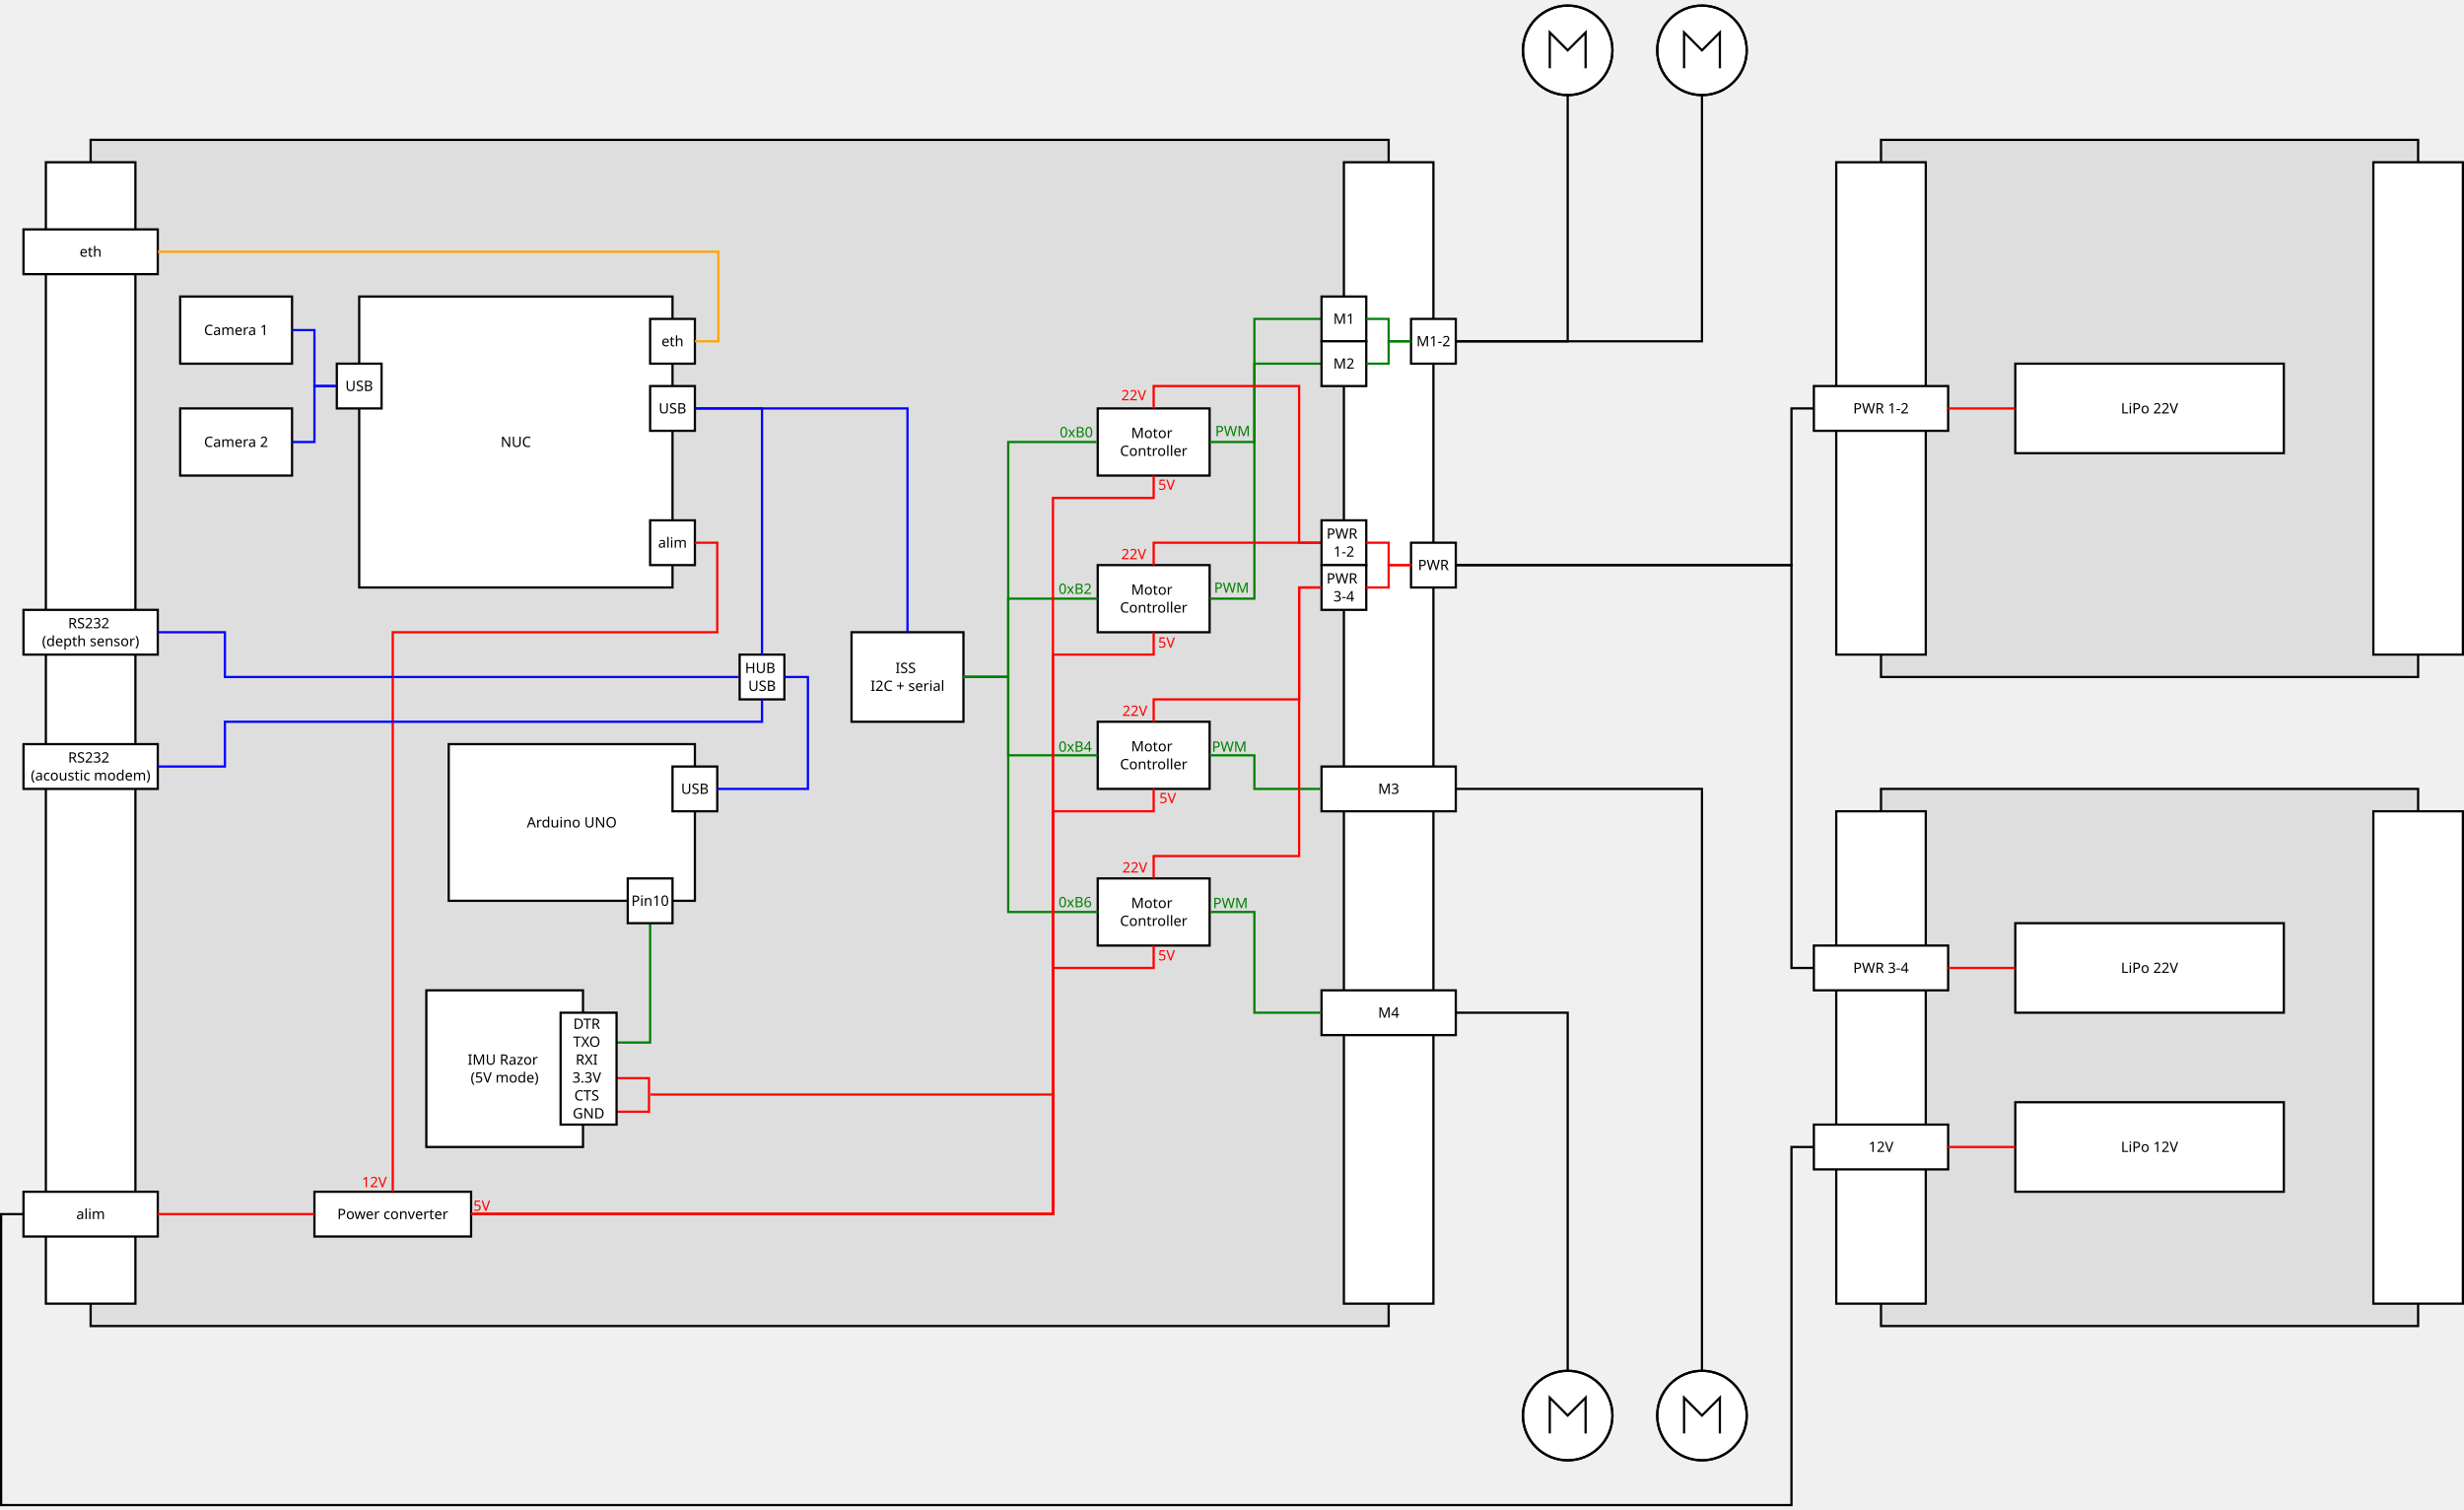
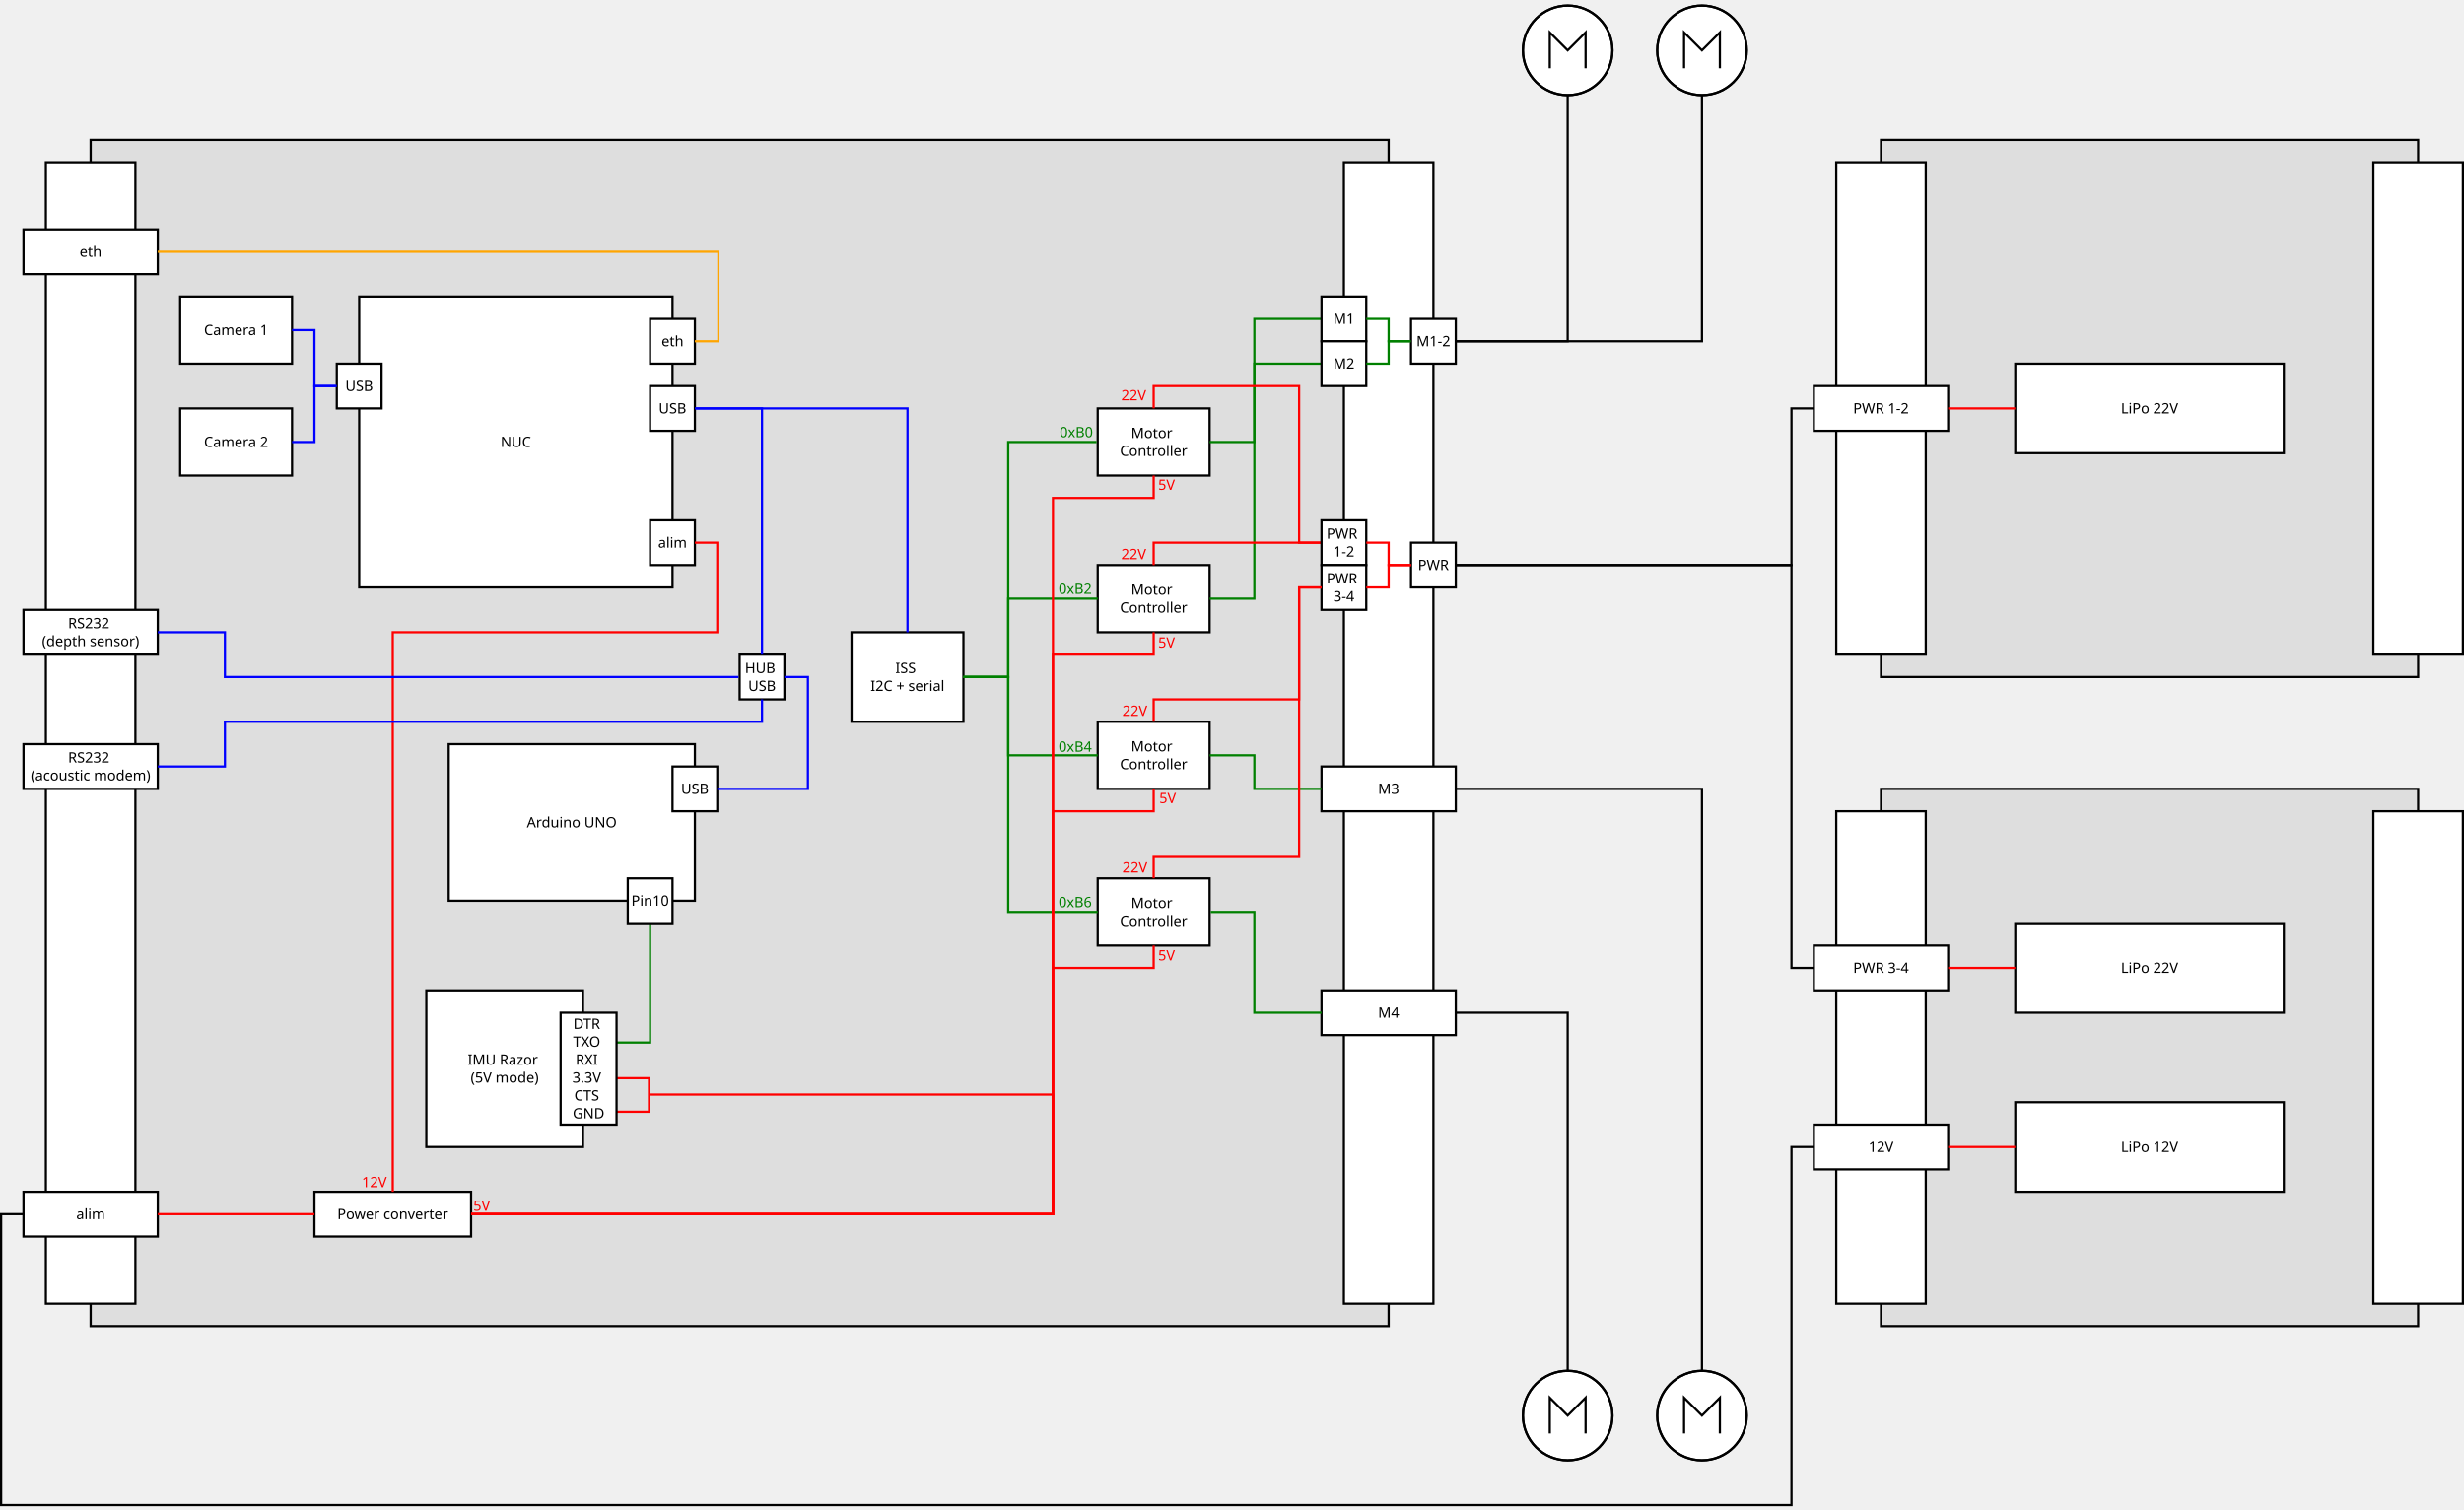
<svg xmlns="http://www.w3.org/2000/svg" width="111cm" height="68cm" viewBox="279 -102 2202 1343">
  <g>
    <rect style="fill: #dedede" x="1960" y="600" width="480" height="480" />
    <rect style="fill: none; fill-opacity:0; stroke-width: 2; stroke: #000000" x="1960" y="600" width="480" height="480" />
  </g>
  <g>
    <rect style="fill: #dedede" x="1960" y="20" width="480" height="480" />
    <rect style="fill: none; fill-opacity:0; stroke-width: 2; stroke: #000000" x="1960" y="20" width="480" height="480" />
  </g>
  <g>
    <rect style="fill: #dedede" x="360" y="20" width="1160" height="1060" />
    <rect style="fill: none; fill-opacity:0; stroke-width: 2; stroke: #000000" x="360" y="20" width="1160" height="1060" />
  </g>
  <polyline style="fill: none; fill-opacity:0; stroke-width: 2; stroke: #ff0000" points="825,858.5 859,858.5 859,888.5 823,888.5 " />
  <polyline style="fill: none; fill-opacity:0; stroke-width: 2; stroke: #008000" points="860,720 860,826.646 798.348,826.646 " />
  <g>
    <rect style="fill: #ffffff" x="600" y="160" width="280" height="260" />
    <rect style="fill: none; fill-opacity:0; stroke-width: 2; stroke: #000000" x="600" y="160" width="280" height="260" />
  </g>
  <text font-size="12.8" style="fill: #000000;text-anchor:middle;font-family:sans-serif;font-style:normal;font-weight:normal" x="740" y="294.45">
    <tspan x="740" y="294.45">NUC</tspan>
  </text>
  <g>
    <rect style="fill: #ffffff" x="580" y="220" width="40" height="40" />
    <rect style="fill: none; fill-opacity:0; stroke-width: 2; stroke: #000000" x="580" y="220" width="40" height="40" />
  </g>
  <text font-size="12.8" style="fill: #000000;text-anchor:middle;font-family:sans-serif;font-style:normal;font-weight:normal" x="600" y="244.45">
    <tspan x="600" y="244.45">USB</tspan>
  </text>
  <g>
    <rect style="fill: #ffffff" x="860" y="360" width="40" height="40" />
    <rect style="fill: none; fill-opacity:0; stroke-width: 2; stroke: #000000" x="860" y="360" width="40" height="40" />
  </g>
  <text font-size="12.8" style="fill: #000000;text-anchor:middle;font-family:sans-serif;font-style:normal;font-weight:normal" x="880" y="384.45">
    <tspan x="880" y="384.45">alim</tspan>
  </text>
  <g>
    <rect style="fill: #ffffff" x="860" y="180" width="40" height="40" />
    <rect style="fill: none; fill-opacity:0; stroke-width: 2; stroke: #000000" x="860" y="180" width="40" height="40" />
  </g>
  <text font-size="12.8" style="fill: #000000;text-anchor:middle;font-family:sans-serif;font-style:normal;font-weight:normal" x="880" y="204.45">
    <tspan x="880" y="204.45">eth</tspan>
  </text>
  <g>
    <rect style="fill: #ffffff" x="860" y="240" width="40" height="40" />
    <rect style="fill: none; fill-opacity:0; stroke-width: 2; stroke: #000000" x="860" y="240" width="40" height="40" />
  </g>
  <text font-size="12.8" style="fill: #000000;text-anchor:middle;font-family:sans-serif;font-style:normal;font-weight:normal" x="880" y="264.45">
    <tspan x="880" y="264.45">USB</tspan>
  </text>
  <g>
    <rect style="fill: #ffffff" x="940" y="480" width="40" height="40" />
    <rect style="fill: none; fill-opacity:0; stroke-width: 2; stroke: #000000" x="940" y="480" width="40" height="40" />
  </g>
  <text font-size="12.8" style="fill: #000000;text-anchor:middle;font-family:sans-serif;font-style:normal;font-weight:normal" x="960" y="496.45">
    <tspan x="960" y="496.45">HUB</tspan>
    <tspan x="960" y="512.45">USB</tspan>
  </text>
  <g>
    <rect style="fill: #ffffff" x="320" y="40" width="80" height="1020" />
    <rect style="fill: none; fill-opacity:0; stroke-width: 2; stroke: #000000" x="320" y="40" width="80" height="1020" />
  </g>
  <g>
    <rect style="fill: #ffffff" x="300" y="100" width="120" height="40" />
    <rect style="fill: none; fill-opacity:0; stroke-width: 2; stroke: #000000" x="300" y="100" width="120" height="40" />
  </g>
  <text font-size="12.8" style="fill: #000000;text-anchor:middle;font-family:sans-serif;font-style:normal;font-weight:normal" x="360" y="124.45">
    <tspan x="360" y="124.45">eth</tspan>
  </text>
  <polyline style="fill: none; fill-opacity:0; stroke-width: 2; stroke: #ffa500" points="420,120 921,120 921,200 900,200 " />
  <g>
    <rect style="fill: #ffffff" x="680" y="560" width="220" height="140" />
    <rect style="fill: none; fill-opacity:0; stroke-width: 2; stroke: #000000" x="680" y="560" width="220" height="140" />
  </g>
  <text font-size="12.8" style="fill: #000000;text-anchor:middle;font-family:sans-serif;font-style:normal;font-weight:normal" x="790" y="634.45">
    <tspan x="790" y="634.45">Arduino UNO</tspan>
  </text>
  <g>
    <rect style="fill: #ffffff" x="880" y="580" width="40" height="40" />
    <rect style="fill: none; fill-opacity:0; stroke-width: 2; stroke: #000000" x="880" y="580" width="40" height="40" />
  </g>
  <text font-size="12.8" style="fill: #000000;text-anchor:middle;font-family:sans-serif;font-style:normal;font-weight:normal" x="900" y="604.45">
    <tspan x="900" y="604.45">USB</tspan>
  </text>
  <polyline style="fill: none; fill-opacity:0; stroke-width: 2; stroke: #0000ff" points="980,500 1001,500 1001,600 920,600 " />
  <g>
    <rect style="fill: #ffffff" x="840" y="680" width="40" height="40" />
    <rect style="fill: none; fill-opacity:0; stroke-width: 2; stroke: #000000" x="840" y="680" width="40" height="40" />
  </g>
  <text font-size="12.8" style="fill: #000000;text-anchor:middle;font-family:sans-serif;font-style:normal;font-weight:normal" x="860" y="704.45">
    <tspan x="860" y="704.45">Pin10</tspan>
  </text>
  <text font-size="12.8" style="fill: #000000;text-anchor:start;font-family:sans-serif;font-style:normal;font-weight:normal" x="740" y="290">
    <tspan x="740" y="290" />
  </text>
  <g>
    <rect style="fill: #ffffff" x="660" y="780" width="140" height="140" />
    <rect style="fill: none; fill-opacity:0; stroke-width: 2; stroke: #000000" x="660" y="780" width="140" height="140" />
  </g>
  <g>
    <rect style="fill: #ffffff" x="780" y="800" width="50" height="100" />
    <rect style="fill: none; fill-opacity:0; stroke-width: 2; stroke: #000000" x="780" y="800" width="50" height="100" />
  </g>
  <text font-size="12.8" style="fill: #000000;text-anchor:middle;font-family:sans-serif;font-style:normal;font-weight:normal" x="805" y="814.45">
    <tspan x="805" y="814.45">DTR</tspan>
    <tspan x="805" y="830.45">TXO</tspan>
    <tspan x="805" y="846.45">RXI</tspan>
    <tspan x="805" y="862.45">3.3V</tspan>
    <tspan x="805" y="878.45">CTS</tspan>
    <tspan x="805" y="894.45">GND</tspan>
  </text>
  <g>
    <rect style="fill: #ffffff" x="440" y="160" width="100" height="60" />
    <rect style="fill: none; fill-opacity:0; stroke-width: 2; stroke: #000000" x="440" y="160" width="100" height="60" />
  </g>
  <text font-size="12.8" style="fill: #000000;text-anchor:middle;font-family:sans-serif;font-style:normal;font-weight:normal" x="490" y="194.45">
    <tspan x="490" y="194.45">Camera 1</tspan>
  </text>
  <g>
    <rect style="fill: #ffffff" x="440" y="260" width="100" height="60" />
    <rect style="fill: none; fill-opacity:0; stroke-width: 2; stroke: #000000" x="440" y="260" width="100" height="60" />
  </g>
  <text font-size="12.8" style="fill: #000000;text-anchor:middle;font-family:sans-serif;font-style:normal;font-weight:normal" x="490" y="294.45">
    <tspan x="490" y="294.45">Camera 2</tspan>
  </text>
  <polyline style="fill: none; fill-opacity:0; stroke-width: 2; stroke: #0000ff" points="540,190 560,190 560,240 579.023,240 " />
  <polyline style="fill: none; fill-opacity:0; stroke-width: 2; stroke: #0000ff" points="540,290 560,290 560,240 580,240 " />
  <g>
    <rect style="fill: #ffffff" x="300" y="560" width="120" height="40" />
    <rect style="fill: none; fill-opacity:0; stroke-width: 2; stroke: #000000" x="300" y="560" width="120" height="40" />
  </g>
  <g>
    <rect style="fill: #ffffff" x="300" y="960" width="120" height="40" />
    <rect style="fill: none; fill-opacity:0; stroke-width: 2; stroke: #000000" x="300" y="960" width="120" height="40" />
  </g>
  <text font-size="12.8" style="fill: #000000;text-anchor:middle;font-family:sans-serif;font-style:normal;font-weight:normal" x="360" y="984.45">
    <tspan x="360" y="984.45">alim</tspan>
  </text>
  <g>
    <rect style="fill: #ffffff" x="560" y="960" width="140" height="40" />
    <rect style="fill: none; fill-opacity:0; stroke-width: 2; stroke: #000000" x="560" y="960" width="140" height="40" />
  </g>
  <text font-size="12.8" style="fill: #000000;text-anchor:middle;font-family:sans-serif;font-style:normal;font-weight:normal" x="630" y="984.45">
    <tspan x="630" y="984.45">Power converter</tspan>
  </text>
  <line style="fill: none; fill-opacity:0; stroke-width: 2; stroke: #ff0000" x1="420" y1="980" x2="560" y2="980" />
  <text font-size="12.8" style="fill: #000000;text-anchor:middle;font-family:sans-serif;font-style:normal;font-weight:normal" x="730" y="846.45">
    <tspan x="730" y="846.45">IMU Razor</tspan>
    <tspan x="730" y="862.45">(5V mode)</tspan>
  </text>
  <polyline style="fill: none; fill-opacity:0; stroke-width: 2; stroke: #ff0000" points="700,980 1220,980 1220,873.146 860.348,873.146 " />
  <g>
    <rect style="fill: #ffffff" x="300" y="440" width="120" height="40" />
    <rect style="fill: none; fill-opacity:0; stroke-width: 2; stroke: #000000" x="300" y="440" width="120" height="40" />
  </g>
  <polyline style="fill: none; fill-opacity:0; stroke-width: 2; stroke: #ff0000" points="900,380 920,380 920,460 630,460 630,960 " />
  <g>
    <rect style="fill: #ffffff" x="1040" y="460" width="100" height="80" />
    <rect style="fill: none; fill-opacity:0; stroke-width: 2; stroke: #000000" x="1040" y="460" width="100" height="80" />
  </g>
  <polyline style="fill: none; fill-opacity:0; stroke-width: 2; stroke: #0000ff" points="901.001,260 1090,260 1090,460 " />
  <text font-size="12.8" style="fill: #000000;text-anchor:middle;font-family:sans-serif;font-style:normal;font-weight:normal" x="1090" y="496.45">
    <tspan x="1090" y="496.45">ISS</tspan>
    <tspan x="1090" y="512.45">I2C + serial</tspan>
  </text>
  <g>
    <rect style="fill: #ffffff" x="1260" y="260" width="100" height="60" />
    <rect style="fill: none; fill-opacity:0; stroke-width: 2; stroke: #000000" x="1260" y="260" width="100" height="60" />
  </g>
  <text font-size="12.8" style="fill: #000000;text-anchor:middle;font-family:sans-serif;font-style:normal;font-weight:normal" x="1310" y="286.45">
    <tspan x="1310" y="286.45">Motor</tspan>
    <tspan x="1310" y="302.45">Controller</tspan>
  </text>
  <g>
    <rect style="fill: #ffffff" x="1260" y="400" width="100" height="60" />
    <rect style="fill: none; fill-opacity:0; stroke-width: 2; stroke: #000000" x="1260" y="400" width="100" height="60" />
  </g>
  <text font-size="12.8" style="fill: #000000;text-anchor:middle;font-family:sans-serif;font-style:normal;font-weight:normal" x="1310" y="426.45">
    <tspan x="1310" y="426.45">Motor</tspan>
    <tspan x="1310" y="442.45">Controller</tspan>
  </text>
  <g>
    <rect style="fill: #ffffff" x="1260" y="540" width="100" height="60" />
    <rect style="fill: none; fill-opacity:0; stroke-width: 2; stroke: #000000" x="1260" y="540" width="100" height="60" />
  </g>
  <text font-size="12.8" style="fill: #000000;text-anchor:middle;font-family:sans-serif;font-style:normal;font-weight:normal" x="1310" y="566.45">
    <tspan x="1310" y="566.45">Motor</tspan>
    <tspan x="1310" y="582.45">Controller</tspan>
  </text>
  <g>
    <rect style="fill: #ffffff" x="1260" y="680" width="100" height="60" />
    <rect style="fill: none; fill-opacity:0; stroke-width: 2; stroke: #000000" x="1260" y="680" width="100" height="60" />
  </g>
  <text font-size="12.8" style="fill: #000000;text-anchor:middle;font-family:sans-serif;font-style:normal;font-weight:normal" x="1310" y="706.45">
    <tspan x="1310" y="706.45">Motor</tspan>
    <tspan x="1310" y="722.45">Controller</tspan>
  </text>
  <polyline style="fill: none; fill-opacity:0; stroke-width: 2; stroke: #008000" points="1140,500 1180,500 1180,290 1259.01,290 " />
  <polyline style="fill: none; fill-opacity:0; stroke-width: 2; stroke: #008000" points="1140,500 1180,500 1180,430 1260,430 " />
  <polyline style="fill: none; fill-opacity:0; stroke-width: 2; stroke: #008000" points="1140,500 1180,500 1180,570 1260,570 " />
  <polyline style="fill: none; fill-opacity:0; stroke-width: 2; stroke: #008000" points="1140,500 1180,500 1180,710 1260,710 " />
  <polyline style="fill: none; fill-opacity:0; stroke-width: 2; stroke: #ff0000" points="700,980 1220,980 1220,760 1310,760 1310,740 " />
  <polyline style="fill: none; fill-opacity:0; stroke-width: 2; stroke: #ff0000" points="700,980 1220,980 1220,620 1310,620 1310,600 " />
  <polyline style="fill: none; fill-opacity:0; stroke-width: 2; stroke: #ff0000" points="700,980 1220,980 1220,480 1310,480 1310,460 " />
  <polyline style="fill: none; fill-opacity:0; stroke-width: 2; stroke: #ff0000" points="700,980 1220,980 1220,340 1310,340 1310,320 " />
  <g>
    <rect style="fill: #ffffff" x="1480" y="40" width="80" height="1020" />
    <rect style="fill: none; fill-opacity:0; stroke-width: 2; stroke: #000000" x="1480" y="40" width="80" height="1020" />
  </g>
  <g>
    <rect style="fill: #ffffff" x="1540" y="380" width="40" height="40" />
    <rect style="fill: none; fill-opacity:0; stroke-width: 2; stroke: #000000" x="1540" y="380" width="40" height="40" />
  </g>
  <text font-size="12.8" style="fill: #000000;text-anchor:middle;font-family:sans-serif;font-style:normal;font-weight:normal" x="1560" y="404.45">
    <tspan x="1560" y="404.45">PWR</tspan>
  </text>
  <g>
    <rect style="fill: #ffffff" x="1460" y="780" width="120" height="40" />
    <rect style="fill: none; fill-opacity:0; stroke-width: 2; stroke: #000000" x="1460" y="780" width="120" height="40" />
  </g>
  <g>
    <rect style="fill: #ffffff" x="1540" y="180" width="40" height="40" />
    <rect style="fill: none; fill-opacity:0; stroke-width: 2; stroke: #000000" x="1540" y="180" width="40" height="40" />
  </g>
  <g>
    <rect style="fill: #ffffff" x="1460" y="580" width="120" height="40" />
    <rect style="fill: none; fill-opacity:0; stroke-width: 2; stroke: #000000" x="1460" y="580" width="120" height="40" />
  </g>
  <text font-size="12.8" style="fill: #000000;text-anchor:middle;font-family:sans-serif;font-style:normal;font-weight:normal" x="1560" y="204.45">
    <tspan x="1560" y="204.45">M1-2</tspan>
  </text>
  <text font-size="12.8" style="fill: #000000;text-anchor:middle;font-family:sans-serif;font-style:normal;font-weight:normal" x="1520" y="604.45">
    <tspan x="1520" y="604.45">M3</tspan>
  </text>
  <text font-size="12.8" style="fill: #000000;text-anchor:middle;font-family:sans-serif;font-style:normal;font-weight:normal" x="1520" y="804.45">
    <tspan x="1520" y="804.45">M4</tspan>
  </text>
  <polyline style="fill: none; fill-opacity:0; stroke-width: 2; stroke: #008000" points="1360,290 1400,290 1400,220 1460,220 " />
  <polyline style="fill: none; fill-opacity:0; stroke-width: 2; stroke: #008000" points="1360,430 1400,430 1400,180 1460,180 " />
  <polyline style="fill: none; fill-opacity:0; stroke-width: 2; stroke: #008000" points="1360,570 1400,570 1400,600 1460,600 " />
  <polyline style="fill: none; fill-opacity:0; stroke-width: 2; stroke: #008000" points="1361,710 1400,710 1400,800 1460,800 " />
  <polyline style="fill: none; fill-opacity:0; stroke-width: 2; stroke: #ff0000" points="1460,380 1440,380 1440,240 1310,240 1310,260 " />
  <polyline style="fill: none; fill-opacity:0; stroke-width: 2; stroke: #ff0000" points="1460,380 1440,380 1440,380 1310,380 1310,400 " />
  <g>
    <rect style="fill: #ffffff" x="1460" y="160" width="40" height="40" />
    <rect style="fill: none; fill-opacity:0; stroke-width: 2; stroke: #000000" x="1460" y="160" width="40" height="40" />
  </g>
  <g>
    <rect style="fill: #ffffff" x="1460" y="200" width="40" height="40" />
    <rect style="fill: none; fill-opacity:0; stroke-width: 2; stroke: #000000" x="1460" y="200" width="40" height="40" />
  </g>
  <text font-size="12.8" style="fill: #000000;text-anchor:middle;font-family:sans-serif;font-style:normal;font-weight:normal" x="1480" y="184.45">
    <tspan x="1480" y="184.45">M1</tspan>
  </text>
  <text font-size="12.8" style="fill: #000000;text-anchor:middle;font-family:sans-serif;font-style:normal;font-weight:normal" x="1480" y="224.45">
    <tspan x="1480" y="224.45">M2</tspan>
  </text>
  <g>
    <rect style="fill: #ffffff" x="1460" y="360" width="40" height="40" />
    <rect style="fill: none; fill-opacity:0; stroke-width: 2; stroke: #000000" x="1460" y="360" width="40" height="40" />
  </g>
  <g>
    <rect style="fill: #ffffff" x="1460" y="400" width="40" height="40" />
    <rect style="fill: none; fill-opacity:0; stroke-width: 2; stroke: #000000" x="1460" y="400" width="40" height="40" />
  </g>
  <text font-size="12.8" style="fill: #000000;text-anchor:middle;font-family:sans-serif;font-style:normal;font-weight:normal" x="1480" y="376.45">
    <tspan x="1480" y="376.45">PWR</tspan>
    <tspan x="1480" y="392.45">1-2</tspan>
  </text>
  <text font-size="12.8" style="fill: #000000;text-anchor:middle;font-family:sans-serif;font-style:normal;font-weight:normal" x="1480" y="416.45">
    <tspan x="1480" y="416.45">PWR</tspan>
    <tspan x="1480" y="432.45">3-4</tspan>
  </text>
  <polyline style="fill: none; fill-opacity:0; stroke-width: 2; stroke: #008000" points="1500,180 1520,180 1520,200 1539.02,200 " />
  <polyline style="fill: none; fill-opacity:0; stroke-width: 2; stroke: #008000" points="1500,220 1520,220 1520,200 1540,200 " />
  <polyline style="fill: none; fill-opacity:0; stroke-width: 2; stroke: #ff0000" points="1500,380 1520,380 1520,400 1540,400 " />
  <polyline style="fill: none; fill-opacity:0; stroke-width: 2; stroke: #ff0000" points="1500,420 1520,420 1520,400 1540,400 " />
  <polyline style="fill: none; fill-opacity:0; stroke-width: 2; stroke: #ff0000" points="1460,420 1440,420 1440,520 1310,520 1310,540 " />
  <polyline style="fill: none; fill-opacity:0; stroke-width: 2; stroke: #ff0000" points="1460,420 1440,420 1440,660 1310,660 1310,680 " />
  <g>
    <rect style="fill: #ffffff" x="1920" y="40" width="80" height="440" />
    <rect style="fill: none; fill-opacity:0; stroke-width: 2; stroke: #000000" x="1920" y="40" width="80" height="440" />
  </g>
  <g>
    <rect style="fill: #ffffff" x="2080" y="220" width="240" height="80" />
    <rect style="fill: none; fill-opacity:0; stroke-width: 2; stroke: #000000" x="2080" y="220" width="240" height="80" />
  </g>
  <text font-size="12.8" style="fill: #000000;text-anchor:middle;font-family:sans-serif;font-style:normal;font-weight:normal" x="2200" y="264.45">
    <tspan x="2200" y="264.45">LiPo 22V</tspan>
  </text>
  <g>
    <rect style="fill: #ffffff" x="1900" y="240" width="120" height="40" />
    <rect style="fill: none; fill-opacity:0; stroke-width: 2; stroke: #000000" x="1900" y="240" width="120" height="40" />
  </g>
  <text font-size="12.8" style="fill: #000000;text-anchor:middle;font-family:sans-serif;font-style:normal;font-weight:normal" x="1960" y="264.45">
    <tspan x="1960" y="264.45">PWR 1-2</tspan>
  </text>
  <g>
    <rect style="fill: #ffffff" x="2400" y="40" width="80" height="440" />
    <rect style="fill: none; fill-opacity:0; stroke-width: 2; stroke: #000000" x="2400" y="40" width="80" height="440" />
  </g>
  <g>
    <rect style="fill: #ffffff" x="1920" y="620" width="80" height="440" />
    <rect style="fill: none; fill-opacity:0; stroke-width: 2; stroke: #000000" x="1920" y="620" width="80" height="440" />
  </g>
  <g>
    <rect style="fill: #ffffff" x="2080" y="720" width="240" height="80" />
    <rect style="fill: none; fill-opacity:0; stroke-width: 2; stroke: #000000" x="2080" y="720" width="240" height="80" />
  </g>
  <text font-size="12.8" style="fill: #000000;text-anchor:middle;font-family:sans-serif;font-style:normal;font-weight:normal" x="2200" y="764.45">
    <tspan x="2200" y="764.45">LiPo 22V</tspan>
  </text>
  <g>
    <rect style="fill: #ffffff" x="1900" y="740" width="120" height="40" />
    <rect style="fill: none; fill-opacity:0; stroke-width: 2; stroke: #000000" x="1900" y="740" width="120" height="40" />
  </g>
  <g>
    <rect style="fill: #ffffff" x="2400" y="620" width="80" height="440" />
    <rect style="fill: none; fill-opacity:0; stroke-width: 2; stroke: #000000" x="2400" y="620" width="80" height="440" />
  </g>
  <text font-size="12.8" style="fill: #000000;text-anchor:middle;font-family:sans-serif;font-style:normal;font-weight:normal" x="1960" y="764.45">
    <tspan x="1960" y="764.45">PWR 3-4</tspan>
  </text>
  <polyline style="fill: none; fill-opacity:0; stroke-width: 2; stroke: #000000" points="1580,400 1880,400 1880,260 1900,260 " />
  <polyline style="fill: none; fill-opacity:0; stroke-width: 2; stroke: #000000" points="1580,400 1880,400 1880,760 1900,760 " />
  <g>
    <ellipse style="fill: #ffffff" cx="1680" cy="-60" rx="40" ry="40" />
    <ellipse style="fill: none; fill-opacity:0; stroke-width: 2; stroke: #000000" cx="1680" cy="-60" rx="40" ry="40" />
    <ellipse style="fill: none; fill-opacity:0; stroke-width: 2; stroke: #000000" cx="1680" cy="-60" rx="40" ry="40" />
    <polyline style="fill: none; fill-opacity:0; stroke-width: 2; stroke: #000000" points="1664,-44 1664,-76 1680,-60 1696,-76 1696,-44 " />
  </g>
  <g>
    <ellipse style="fill: #ffffff" cx="1800" cy="-60" rx="40" ry="40" />
    <ellipse style="fill: none; fill-opacity:0; stroke-width: 2; stroke: #000000" cx="1800" cy="-60" rx="40" ry="40" />
    <ellipse style="fill: none; fill-opacity:0; stroke-width: 2; stroke: #000000" cx="1800" cy="-60" rx="40" ry="40" />
    <polyline style="fill: none; fill-opacity:0; stroke-width: 2; stroke: #000000" points="1784,-44 1784,-76 1800,-60 1816,-76 1816,-44 " />
  </g>
  <g>
    <ellipse style="fill: #ffffff" cx="1680" cy="1160" rx="40" ry="40" />
    <ellipse style="fill: none; fill-opacity:0; stroke-width: 2; stroke: #000000" cx="1680" cy="1160" rx="40" ry="40" />
    <ellipse style="fill: none; fill-opacity:0; stroke-width: 2; stroke: #000000" cx="1680" cy="1160" rx="40" ry="40" />
    <polyline style="fill: none; fill-opacity:0; stroke-width: 2; stroke: #000000" points="1664,1176 1664,1144 1680,1160 1696,1144 1696,1176 " />
  </g>
  <g>
    <ellipse style="fill: #ffffff" cx="1800" cy="1160" rx="40" ry="40" />
    <ellipse style="fill: none; fill-opacity:0; stroke-width: 2; stroke: #000000" cx="1800" cy="1160" rx="40" ry="40" />
    <ellipse style="fill: none; fill-opacity:0; stroke-width: 2; stroke: #000000" cx="1800" cy="1160" rx="40" ry="40" />
    <polyline style="fill: none; fill-opacity:0; stroke-width: 2; stroke: #000000" points="1784,1176 1784,1144 1800,1160 1816,1144 1816,1176 " />
  </g>
  <polyline style="fill: none; fill-opacity:0; stroke-width: 2; stroke: #000000" points="1580,200 1680,200 1680,-20 " />
  <polyline style="fill: none; fill-opacity:0; stroke-width: 2; stroke: #000000" points="1580,600 1800,600 1800,1060 1800,1060 1800,1120 " />
  <line style="fill: none; fill-opacity:0; stroke-width: 2; stroke: #ff0000" x1="2020" y1="260" x2="2080" y2="260" />
  <line style="fill: none; fill-opacity:0; stroke-width: 2; stroke: #ff0000" x1="2020" y1="760" x2="2080" y2="760" />
  <text font-size="12.8" style="fill: #ff0000;text-anchor:start;font-family:sans-serif;font-style:normal;font-weight:normal" x="1281" y="252.75">
    <tspan x="1281" y="252.75">22V</tspan>
  </text>
  <text font-size="12.8" style="fill: #ff0000;text-anchor:start;font-family:sans-serif;font-style:normal;font-weight:normal" x="1281" y="394.75">
    <tspan x="1281" y="394.75">22V</tspan>
  </text>
  <text font-size="12.8" style="fill: #ff0000;text-anchor:start;font-family:sans-serif;font-style:normal;font-weight:normal" x="1282" y="534.75">
    <tspan x="1282" y="534.75">22V</tspan>
  </text>
  <text font-size="12.8" style="fill: #ff0000;text-anchor:start;font-family:sans-serif;font-style:normal;font-weight:normal" x="1282" y="674.75">
    <tspan x="1282" y="674.75">22V</tspan>
  </text>
  <text font-size="12.8" style="fill: #ff0000;text-anchor:start;font-family:sans-serif;font-style:normal;font-weight:normal" x="1314" y="332.75">
    <tspan x="1314" y="332.75">5V</tspan>
  </text>
  <text font-size="12.8" style="fill: #ff0000;text-anchor:start;font-family:sans-serif;font-style:normal;font-weight:normal" x="1314" y="473.75">
    <tspan x="1314" y="473.75">5V</tspan>
  </text>
  <text font-size="12.8" style="fill: #ff0000;text-anchor:start;font-family:sans-serif;font-style:normal;font-weight:normal" x="1315" y="612.75">
    <tspan x="1315" y="612.75">5V</tspan>
  </text>
  <text font-size="12.8" style="fill: #ff0000;text-anchor:start;font-family:sans-serif;font-style:normal;font-weight:normal" x="1314" y="753.25">
    <tspan x="1314" y="753.25">5V</tspan>
  </text>
  <text font-size="12.8" style="fill: #008000;text-anchor:start;font-family:sans-serif;font-style:normal;font-weight:normal" x="1226" y="285.75">
    <tspan x="1226" y="285.75">0xB0</tspan>
  </text>
  <text font-size="12.8" style="fill: #008000;text-anchor:start;font-family:sans-serif;font-style:normal;font-weight:normal" x="1225" y="425.75">
    <tspan x="1225" y="425.75">0xB2</tspan>
  </text>
  <text font-size="12.8" style="fill: #008000;text-anchor:start;font-family:sans-serif;font-style:normal;font-weight:normal" x="1225" y="566.75">
    <tspan x="1225" y="566.75">0xB4</tspan>
  </text>
  <text font-size="12.8" style="fill: #008000;text-anchor:start;font-family:sans-serif;font-style:normal;font-weight:normal" x="1225" y="705.75">
    <tspan x="1225" y="705.75">0xB6</tspan>
  </text>
-   <text font-size="12.8" style="fill: #008000;text-anchor:start;font-family:sans-serif;font-style:normal;font-weight:normal" x="1365" y="284.75">
-     <tspan x="1365" y="284.75">PWM</tspan>
-   </text>
-   <text font-size="12.8" style="fill: #008000;text-anchor:start;font-family:sans-serif;font-style:normal;font-weight:normal" x="1364" y="424.75">
-     <tspan x="1364" y="424.75">PWM</tspan>
-   </text>
-   <text font-size="12.8" style="fill: #008000;text-anchor:start;font-family:sans-serif;font-style:normal;font-weight:normal" x="1362" y="566.75">
-     <tspan x="1362" y="566.75">PWM</tspan>
-   </text>
-   <text font-size="12.8" style="fill: #008000;text-anchor:start;font-family:sans-serif;font-style:normal;font-weight:normal" x="1363" y="706.5">
-     <tspan x="1363" y="706.5">PWM</tspan>
-   </text>
  <text font-size="12.8" style="fill: #ff0000;text-anchor:start;font-family:sans-serif;font-style:normal;font-weight:normal" x="702" y="977">
    <tspan x="702" y="977">5V</tspan>
  </text>
  <g>
    <rect style="fill: #ffffff" x="2080" y="880" width="240" height="80" />
    <rect style="fill: none; fill-opacity:0; stroke-width: 2; stroke: #000000" x="2080" y="880" width="240" height="80" />
  </g>
  <text font-size="12.8" style="fill: #000000;text-anchor:middle;font-family:sans-serif;font-style:normal;font-weight:normal" x="2200" y="924.45">
    <tspan x="2200" y="924.45">LiPo 12V</tspan>
  </text>
  <g>
    <rect style="fill: #ffffff" x="1900" y="900" width="120" height="40" />
    <rect style="fill: none; fill-opacity:0; stroke-width: 2; stroke: #000000" x="1900" y="900" width="120" height="40" />
  </g>
  <polyline style="fill: none; fill-opacity:0; stroke-width: 2; stroke: #000000" points="1580,800 1680,800 1680,1120 " />
  <polyline style="fill: none; fill-opacity:0; stroke-width: 2; stroke: #000000" points="1580,200 1800,200 1800,-20 " />
  <text font-size="12.8" style="fill: #000000;text-anchor:middle;font-family:sans-serif;font-style:normal;font-weight:normal" x="1960" y="924.45">
    <tspan x="1960" y="924.45">12V</tspan>
  </text>
  <line style="fill: none; fill-opacity:0; stroke-width: 2; stroke: #ff0000" x1="2020" y1="920" x2="2080" y2="920" />
  <polyline style="fill: none; fill-opacity:0; stroke-width: 2; stroke: #000000" points="1900,920 1880,920 1880,1240 280,1240 280,980 300,980 " />
  <text font-size="12.8" style="fill: #ff0000;text-anchor:start;font-family:sans-serif;font-style:normal;font-weight:normal" x="602.348" y="955.896">
    <tspan x="602.348" y="955.896">12V</tspan>
  </text>
  <polyline style="fill: none; fill-opacity:0; stroke-width: 2; stroke: #0000ff" points="900,260 960,260 960,480 " />
  <polyline style="fill: none; fill-opacity:0; stroke-width: 2; stroke: #0000ff" points="960,520 960,540 480,540 480,580 420,580 " />
  <polyline style="fill: none; fill-opacity:0; stroke-width: 2; stroke: #0000ff" points="420,460 480,460 480,500 939.009,500 " />
  <text font-size="12.8" style="fill: #000000;text-anchor:middle;font-family:sans-serif;font-style:normal;font-weight:normal" x="360" y="456.45">
    <tspan x="360" y="456.45">RS232</tspan>
    <tspan x="360" y="472.45">(depth sensor)</tspan>
  </text>
  <text font-size="12.8" style="fill: #000000;text-anchor:middle;font-family:sans-serif;font-style:normal;font-weight:normal" x="360" y="576.45">
    <tspan x="360" y="576.45">RS232</tspan>
    <tspan x="360" y="592.45">(acoustic modem)</tspan>
  </text>
</svg>
